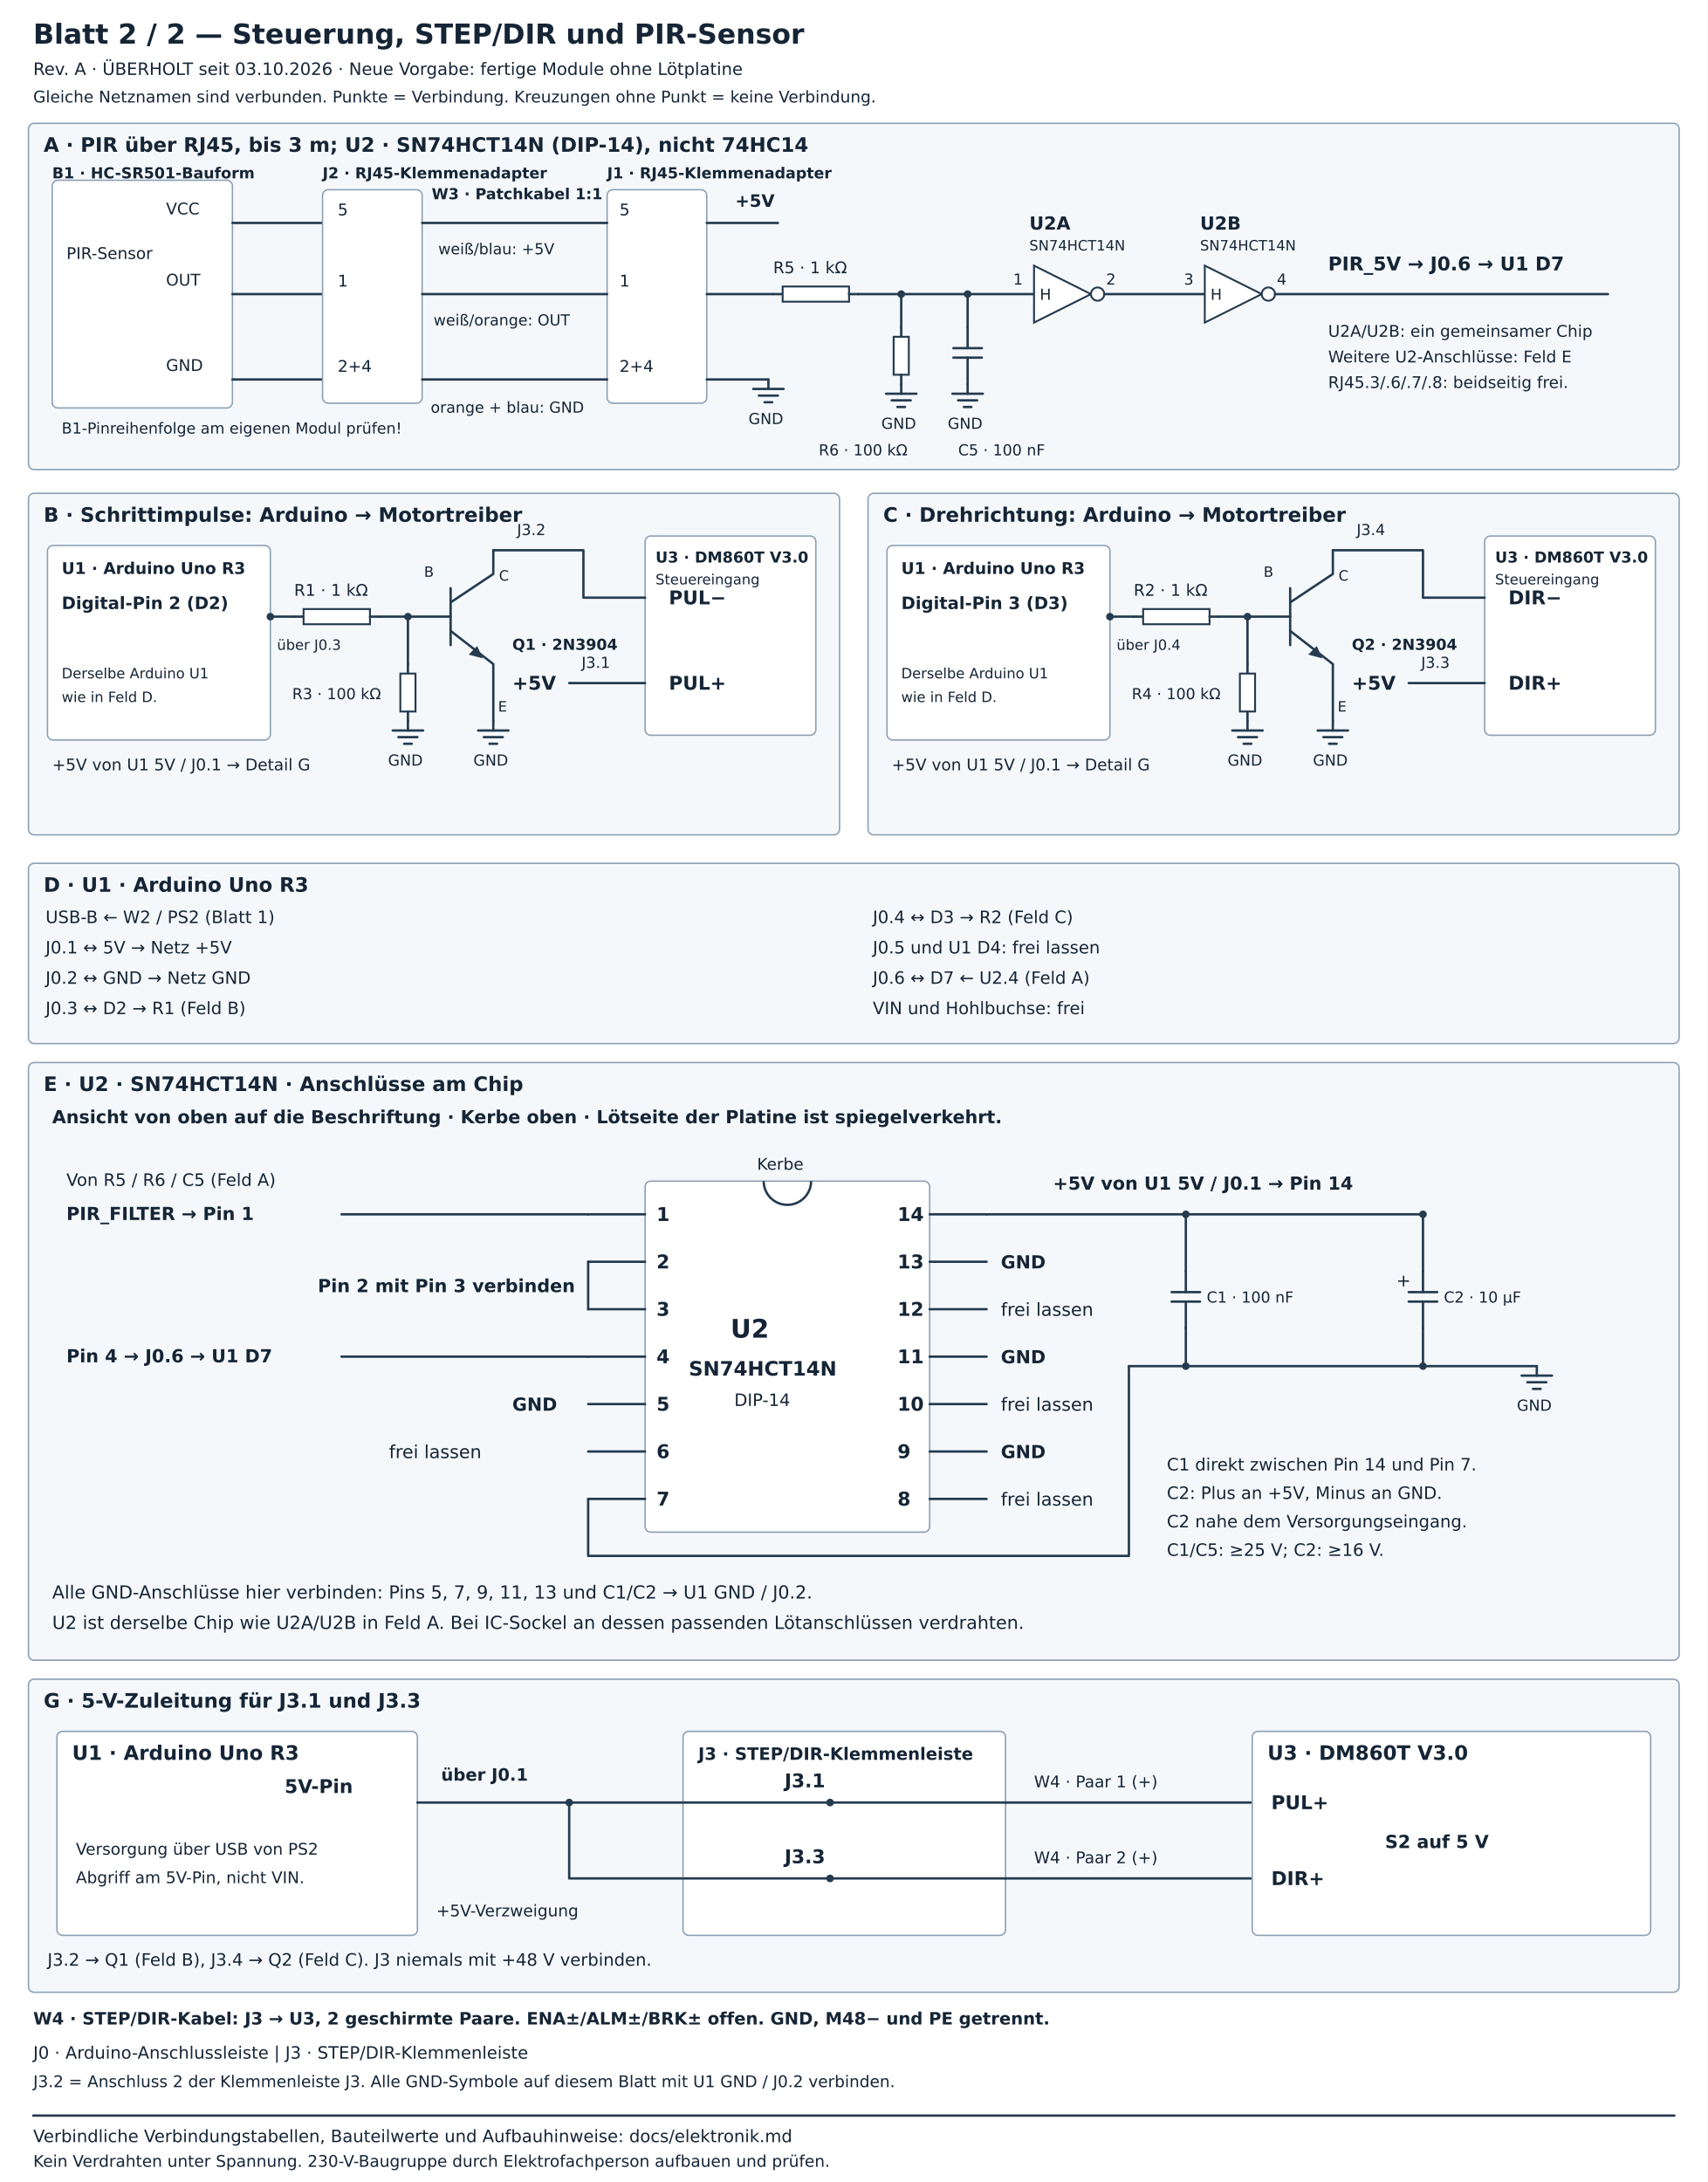
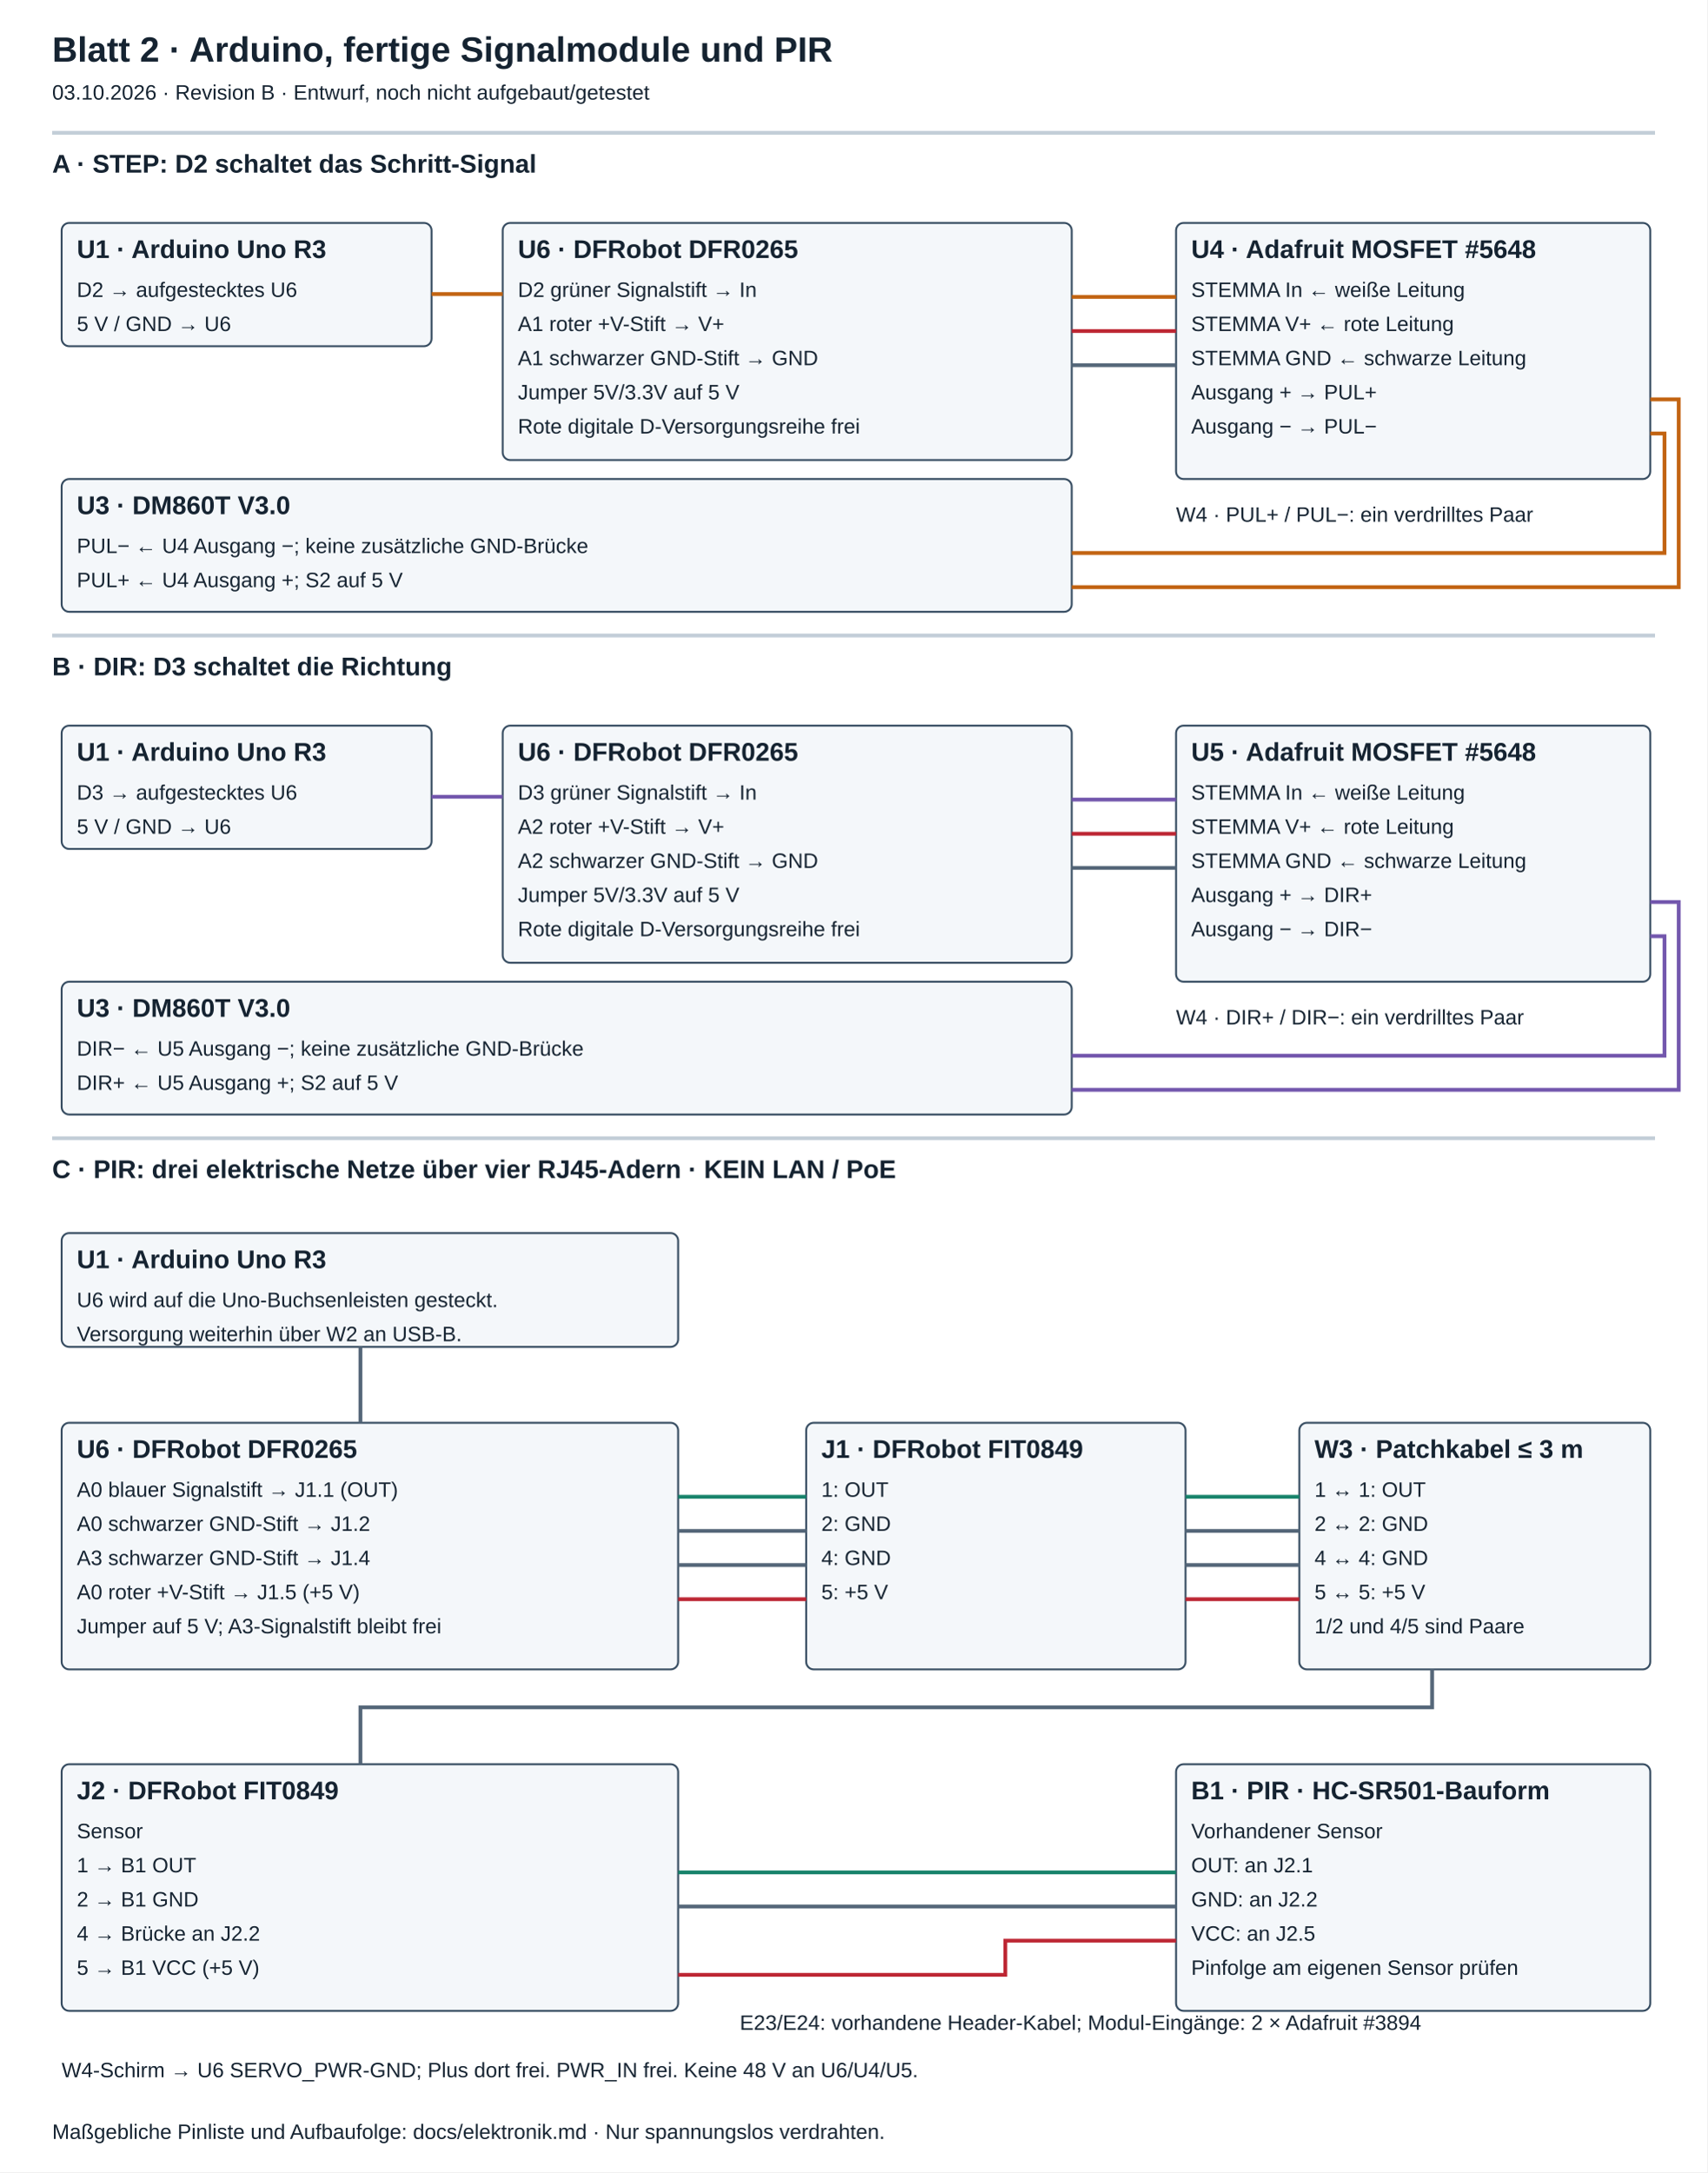
- <svg xmlns="http://www.w3.org/2000/svg" width="1800" height="2300" viewBox="0 0 1800 2300">
-   <style>text{font-family:DejaVu Sans,Arial,sans-serif;fill:#152536} .wire{fill:none;stroke:#253b50;stroke-width:2.5;stroke-linecap:round;stroke-linejoin:round}</style>
-   <rect width="1800" height="2300" fill="white" />
-   <text x="35" y="46" font-size="29" font-weight="bold">Blatt 2 / 2 — Steuerung, STEP/DIR und PIR-Sensor</text>
-   <text x="35" y="79" font-size="18">Rev. A · ÜBERHOLT seit 03.10.2026 · Neue Vorgabe: fertige Module ohne Lötplatine</text>
-   <text x="35" y="108" font-size="17">Gleiche Netznamen sind verbunden. Punkte = Verbindung. Kreuzungen ohne Punkt = keine Verbindung.</text>
-   <rect x="30" y="130" width="1740" height="365" rx="6" fill="#f5f8fb" stroke="#8ca0b3" stroke-width="1.5" />
-   <text x="46" y="160" font-size="21" font-weight="bold">A · PIR über RJ45, bis 3 m; U2 · SN74HCT14N (DIP-14), nicht 74HC14</text>
-   <rect x="55" y="190" width="190" height="240" rx="6" fill="white" stroke="#8ca0b3" stroke-width="1.5" />
-   <text x="55" y="188" font-size="16" font-weight="bold">B1 · HC-SR501-Bauform</text>
-   <text x="175" y="226" font-size="17">VCC</text>
-   <polyline class="wire" points="245,235 340,235" />
-   <text x="175" y="301" font-size="17">OUT</text>
-   <polyline class="wire" points="245,310 340,310" />
-   <text x="175" y="391" font-size="17">GND</text>
-   <polyline class="wire" points="245,400 340,400" />
-   <text x="70" y="273" font-size="17">PIR-Sensor</text>
-   <text x="65" y="457" font-size="16">B1-Pinreihenfolge am eigenen Modul prüfen!</text>
-   <rect x="340" y="200" width="105" height="225" rx="6" fill="white" stroke="#8ca0b3" stroke-width="1.5" />
-   <rect x="640" y="200" width="105" height="225" rx="6" fill="white" stroke="#8ca0b3" stroke-width="1.5" />
-   <text x="340" y="188" font-size="16" font-weight="bold">J2 · RJ45-Klemmenadapter</text>
-   <text x="640" y="188" font-size="16" font-weight="bold">J1 · RJ45-Klemmenadapter</text>
-   <text x="356" y="227" font-size="17">5</text>
-   <text x="653" y="227" font-size="17">5</text>
-   <polyline class="wire" points="445,235 640,235" />
-   <text x="356" y="302" font-size="17">1</text>
-   <text x="653" y="302" font-size="17">1</text>
-   <polyline class="wire" points="445,310 640,310" />
-   <text x="356" y="392" font-size="17">2+4</text>
-   <text x="653" y="392" font-size="17">2+4</text>
-   <polyline class="wire" points="445,400 640,400" />
-   <text x="455" y="210" font-size="16" font-weight="bold">W3 · Patchkabel 1:1</text>
-   <text x="462" y="268" font-size="16">weiß/blau: +5V</text>
-   <text x="457" y="343" font-size="16">weiß/orange: OUT</text>
-   <text x="454" y="435" font-size="16">orange + blau: GND</text>
-   <polyline class="wire" points="745,235 820,235" />
-   <text x="775" y="218" font-size="18" font-weight="bold">+5V</text>
-   <polyline class="wire" points="745,400 810,400" />
-   <polyline class="wire" points="810,400 810,410" />
-   <polyline class="wire" points="794,410 826,410" />
-   <polyline class="wire" points="800,417 820,417" />
-   <polyline class="wire" points="806,424 814,424" />
-   <text x="789" y="447" font-size="16">GND</text>
-   <polyline class="wire" points="745,310 815,310" />
-   <polyline class="wire" points="815,310 825,310" />
-   <rect x="825" y="302" width="70" height="16" fill="white" stroke="#253b50" stroke-width="2" />
-   <polyline class="wire" points="895,310 905,310" />
-   <text x="815" y="288" font-size="17">R5 · 1 kΩ</text>
-   <polyline class="wire" points="905,310 1090,310" />
-   <circle cx="950" cy="310" r="4" fill="#253b50" />
-   <circle cx="1020" cy="310" r="4" fill="#253b50" />
-   <polyline class="wire" points="950,310 950,345" />
-   <polyline class="wire" points="950,345 950,355" />
-   <rect x="942" y="355" width="16" height="40" fill="white" stroke="#253b50" stroke-width="2" />
-   <polyline class="wire" points="950,395 950,405" />
-   <text x="966" y="380" font-size="16" />
-   <polyline class="wire" points="950,405 950,415" />
-   <polyline class="wire" points="934,415 966,415" />
-   <polyline class="wire" points="940,422 960,422" />
-   <polyline class="wire" points="946,429 954,429" />
-   <text x="929" y="452" font-size="16">GND</text>
-   <polyline class="wire" points="1020,310 1020,345" />
-   <polyline class="wire" points="1020,345 1020,367" />
-   <polyline class="wire" points="1005,367 1035,367" />
-   <polyline class="wire" points="1005,377 1035,377" />
-   <polyline class="wire" points="1020,377 1020,405" />
-   <text x="1042" y="378" font-size="16" />
-   <polyline class="wire" points="1020,405 1020,415" />
-   <polyline class="wire" points="1004,415 1036,415" />
-   <polyline class="wire" points="1010,422 1030,422" />
-   <polyline class="wire" points="1016,429 1024,429" />
-   <text x="999" y="452" font-size="16">GND</text>
-   <text x="863" y="480" font-size="16">R6 · 100 kΩ</text>
-   <text x="1010" y="480" font-size="16">C5 · 100 nF</text>
-   <path d="M1090,280 L1090,340 L1150,310 Z" fill="white" stroke="#253b50" stroke-width="2" />
-   <circle cx="1157" cy="310" r="7" fill="white" stroke="#253b50" stroke-width="2" />
-   <text x="1096" y="316" font-size="16">H</text>
-   <text x="1085" y="242" font-size="19" font-weight="bold">U2A</text>
-   <text x="1085" y="264" font-size="15">SN74HCT14N</text>
-   <text x="1068" y="300" font-size="16">1</text>
-   <text x="1166" y="300" font-size="16">2</text>
-   <polyline class="wire" points="1164,310 1270,310" />
-   <path d="M1270,280 L1270,340 L1330,310 Z" fill="white" stroke="#253b50" stroke-width="2" />
-   <circle cx="1337" cy="310" r="7" fill="white" stroke="#253b50" stroke-width="2" />
-   <text x="1276" y="316" font-size="16">H</text>
-   <text x="1265" y="242" font-size="19" font-weight="bold">U2B</text>
-   <text x="1265" y="264" font-size="15">SN74HCT14N</text>
-   <text x="1248" y="300" font-size="16">3</text>
-   <text x="1346" y="300" font-size="16">4</text>
-   <polyline class="wire" points="1344,310 1695,310" />
-   <text x="1400" y="285" font-size="20" font-weight="bold">PIR_5V → J0.6 → U1 D7</text>
-   <text x="1400" y="355" font-size="17">U2A/U2B: ein gemeinsamer Chip</text>
-   <text x="1400" y="382" font-size="17">Weitere U2-Anschlüsse: Feld E</text>
-   <text x="1400" y="409" font-size="17">RJ45.3/.6/.7/.8: beidseitig frei.</text>
-   <rect x="30" y="520" width="855" height="360" rx="6" fill="#f5f8fb" stroke="#8ca0b3" stroke-width="1.5" />
-   <text x="46" y="550" font-size="21" font-weight="bold">B · Schrittimpulse: Arduino → Motortreiber</text>
-   <rect x="50" y="575" width="235" height="205" rx="6" fill="white" stroke="#8ca0b3" stroke-width="1.5" />
-   <text x="65" y="605" font-size="17" font-weight="bold">U1 · Arduino Uno R3</text>
-   <text x="65" y="642" font-size="18" font-weight="bold">Digital-Pin 2 (D2)</text>
-   <text x="65" y="715" font-size="15">Derselbe Arduino U1</text>
-   <text x="65" y="740" font-size="15">wie in Feld D.</text>
-   <circle cx="285" cy="650" r="4" fill="#253b50" />
-   <polyline class="wire" points="285,650 310,650" />
-   <polyline class="wire" points="310,650 320,650" />
-   <rect x="320" y="642" width="70" height="16" fill="white" stroke="#253b50" stroke-width="2" />
-   <polyline class="wire" points="390,650 400,650" />
-   <text x="310" y="628" font-size="17">R1 · 1 kΩ</text>
-   <text x="292" y="685" font-size="15">über J0.3</text>
-   <polyline class="wire" points="400,650 475,650" />
-   <circle cx="430" cy="650" r="4" fill="#253b50" />
-   <polyline class="wire" points="430,650 430,700" />
-   <polyline class="wire" points="430,700 430,710" />
-   <rect x="422" y="710" width="16" height="40" fill="white" stroke="#253b50" stroke-width="2" />
-   <polyline class="wire" points="430,750 430,760" />
-   <text x="446" y="735" font-size="16" />
-   <polyline class="wire" points="430,760 430,770" />
-   <polyline class="wire" points="414,770 446,770" />
-   <polyline class="wire" points="420,777 440,777" />
-   <polyline class="wire" points="426,784 434,784" />
-   <text x="409" y="807" font-size="16">GND</text>
-   <text x="308" y="737" font-size="16">R3 · 100 kΩ</text>
-   <polyline class="wire" points="475,620 475,680" />
-   <polyline class="wire" points="475,635 520,605 520,580" />
-   <polyline class="wire" points="475,665 520,700 520,760" />
-   <path d="M503,681 L509,694 L494,690 Z" fill="#253b50" />
-   <polyline class="wire" points="520,760 520,770" />
-   <polyline class="wire" points="504,770 536,770" />
-   <polyline class="wire" points="510,777 530,777" />
-   <polyline class="wire" points="516,784 524,784" />
-   <text x="499" y="807" font-size="16">GND</text>
-   <text x="540" y="685" font-size="16" font-weight="bold">Q1 · 2N3904</text>
-   <text x="447" y="608" font-size="15">B</text>
-   <text x="526" y="612" font-size="15">C</text>
-   <text x="525" y="750" font-size="15">E</text>
-   <rect x="680" y="565" width="180" height="210" rx="6" fill="white" stroke="#8ca0b3" stroke-width="1.5" />
-   <text x="691" y="593" font-size="16" font-weight="bold">U3 · DM860T V3.0</text>
-   <text x="691" y="616" font-size="15">Steuereingang</text>
-   <polyline class="wire" points="520,580 615,580 615,630 680,630" />
-   <text x="545" y="564" font-size="16">J3.2</text>
-   <text x="705" y="637" font-size="20" font-weight="bold">PUL−</text>
-   <polyline class="wire" points="600,720 680,720" />
-   <text x="540" y="727" font-size="20" font-weight="bold">+5V</text>
-   <text x="613" y="704" font-size="16">J3.1</text>
-   <text x="705" y="727" font-size="20" font-weight="bold">PUL+</text>
-   <text x="55" y="812" font-size="17">+5V von U1 5V / J0.1 → Detail G</text>
-   <rect x="915" y="520" width="855" height="360" rx="6" fill="#f5f8fb" stroke="#8ca0b3" stroke-width="1.5" />
-   <text x="931" y="550" font-size="21" font-weight="bold">C · Drehrichtung: Arduino → Motortreiber</text>
-   <rect x="935" y="575" width="235" height="205" rx="6" fill="white" stroke="#8ca0b3" stroke-width="1.5" />
-   <text x="950" y="605" font-size="17" font-weight="bold">U1 · Arduino Uno R3</text>
-   <text x="950" y="642" font-size="18" font-weight="bold">Digital-Pin 3 (D3)</text>
-   <text x="950" y="715" font-size="15">Derselbe Arduino U1</text>
-   <text x="950" y="740" font-size="15">wie in Feld D.</text>
-   <circle cx="1170" cy="650" r="4" fill="#253b50" />
-   <polyline class="wire" points="1170,650 1195,650" />
-   <polyline class="wire" points="1195,650 1205,650" />
-   <rect x="1205" y="642" width="70" height="16" fill="white" stroke="#253b50" stroke-width="2" />
-   <polyline class="wire" points="1275,650 1285,650" />
-   <text x="1195" y="628" font-size="17">R2 · 1 kΩ</text>
-   <text x="1177" y="685" font-size="15">über J0.4</text>
-   <polyline class="wire" points="1285,650 1360,650" />
-   <circle cx="1315" cy="650" r="4" fill="#253b50" />
-   <polyline class="wire" points="1315,650 1315,700" />
-   <polyline class="wire" points="1315,700 1315,710" />
-   <rect x="1307" y="710" width="16" height="40" fill="white" stroke="#253b50" stroke-width="2" />
-   <polyline class="wire" points="1315,750 1315,760" />
-   <text x="1331" y="735" font-size="16" />
-   <polyline class="wire" points="1315,760 1315,770" />
-   <polyline class="wire" points="1299,770 1331,770" />
-   <polyline class="wire" points="1305,777 1325,777" />
-   <polyline class="wire" points="1311,784 1319,784" />
-   <text x="1294" y="807" font-size="16">GND</text>
-   <text x="1193" y="737" font-size="16">R4 · 100 kΩ</text>
-   <polyline class="wire" points="1360,620 1360,680" />
-   <polyline class="wire" points="1360,635 1405,605 1405,580" />
-   <polyline class="wire" points="1360,665 1405,700 1405,760" />
-   <path d="M1388,681 L1394,694 L1379,690 Z" fill="#253b50" />
-   <polyline class="wire" points="1405,760 1405,770" />
-   <polyline class="wire" points="1389,770 1421,770" />
-   <polyline class="wire" points="1395,777 1415,777" />
-   <polyline class="wire" points="1401,784 1409,784" />
-   <text x="1384" y="807" font-size="16">GND</text>
-   <text x="1425" y="685" font-size="16" font-weight="bold">Q2 · 2N3904</text>
-   <text x="1332" y="608" font-size="15">B</text>
-   <text x="1411" y="612" font-size="15">C</text>
-   <text x="1410" y="750" font-size="15">E</text>
-   <rect x="1565" y="565" width="180" height="210" rx="6" fill="white" stroke="#8ca0b3" stroke-width="1.5" />
-   <text x="1576" y="593" font-size="16" font-weight="bold">U3 · DM860T V3.0</text>
-   <text x="1576" y="616" font-size="15">Steuereingang</text>
-   <polyline class="wire" points="1405,580 1500,580 1500,630 1565,630" />
-   <text x="1430" y="564" font-size="16">J3.4</text>
-   <text x="1590" y="637" font-size="20" font-weight="bold">DIR−</text>
-   <polyline class="wire" points="1485,720 1565,720" />
-   <text x="1425" y="727" font-size="20" font-weight="bold">+5V</text>
-   <text x="1498" y="704" font-size="16">J3.3</text>
-   <text x="1590" y="727" font-size="20" font-weight="bold">DIR+</text>
-   <text x="940" y="812" font-size="17">+5V von U1 5V / J0.1 → Detail G</text>
-   <rect x="30" y="910" width="1740" height="190" rx="6" fill="#f5f8fb" stroke="#8ca0b3" stroke-width="1.5" />
-   <text x="46" y="940" font-size="21" font-weight="bold">D · U1 · Arduino Uno R3</text>
-   <text x="48" y="973" font-size="18">USB-B ← W2 / PS2 (Blatt 1)</text>
-   <text x="48" y="1005" font-size="18">J0.1 ↔ 5V → Netz +5V</text>
-   <text x="48" y="1037" font-size="18">J0.2 ↔ GND → Netz GND</text>
-   <text x="48" y="1069" font-size="18">J0.3 ↔ D2 → R1 (Feld B)</text>
-   <text x="920" y="973" font-size="18">J0.4 ↔ D3 → R2 (Feld C)</text>
-   <text x="920" y="1005" font-size="18">J0.5 und U1 D4: frei lassen</text>
-   <text x="920" y="1037" font-size="18">J0.6 ↔ D7 ← U2.4 (Feld A)</text>
-   <text x="920" y="1069" font-size="18">VIN und Hohlbuchse: frei</text>
-   <g transform="translate(0,-200)">
-     <rect x="30" y="1320" width="1740" height="630" rx="6" fill="#f5f8fb" stroke="#8ca0b3" stroke-width="1.5" />
-     <text x="46" y="1350" font-size="21" font-weight="bold">E · U2 · SN74HCT14N · Anschlüsse am Chip</text>
-     <text x="55" y="1384" font-size="19" font-weight="bold">Ansicht von oben auf die Beschriftung · Kerbe oben · Lötseite der Platine ist spiegelverkehrt.</text>
-     <rect x="680" y="1445" width="300" height="370" rx="6" fill="white" stroke="#8ca0b3" stroke-width="1.5" />
-     <path d="M805,1445 A25,25 0 0 0 855,1445" fill="none" stroke="#253b50" stroke-width="2.5" />
-     <text x="798" y="1433" font-size="17">Kerbe</text>
-     <text x="770" y="1610" font-size="27" font-weight="bold">U2</text>
-     <text x="726" y="1650" font-size="21" font-weight="bold">SN74HCT14N</text>
-     <text x="774" y="1682" font-size="18">DIP-14</text>
-     <polyline class="wire" points="620,1480 680,1480" />
-     <text x="692" y="1487" font-size="20" font-weight="bold">1</text>
-     <polyline class="wire" points="980,1480 1040,1480" />
-     <text x="946" y="1487" font-size="20" font-weight="bold">14</text>
-     <polyline class="wire" points="620,1530 680,1530" />
-     <text x="692" y="1537" font-size="20" font-weight="bold">2</text>
-     <polyline class="wire" points="980,1530 1040,1530" />
-     <text x="946" y="1537" font-size="20" font-weight="bold">13</text>
-     <polyline class="wire" points="620,1580 680,1580" />
-     <text x="692" y="1587" font-size="20" font-weight="bold">3</text>
-     <polyline class="wire" points="980,1580 1040,1580" />
-     <text x="946" y="1587" font-size="20" font-weight="bold">12</text>
-     <polyline class="wire" points="620,1630 680,1630" />
-     <text x="692" y="1637" font-size="20" font-weight="bold">4</text>
-     <polyline class="wire" points="980,1630 1040,1630" />
-     <text x="946" y="1637" font-size="20" font-weight="bold">11</text>
-     <polyline class="wire" points="620,1680 680,1680" />
-     <text x="692" y="1687" font-size="20" font-weight="bold">5</text>
-     <polyline class="wire" points="980,1680 1040,1680" />
-     <text x="946" y="1687" font-size="20" font-weight="bold">10</text>
-     <polyline class="wire" points="620,1730 680,1730" />
-     <text x="692" y="1737" font-size="20" font-weight="bold">6</text>
-     <polyline class="wire" points="980,1730 1040,1730" />
-     <text x="946" y="1737" font-size="20" font-weight="bold">9</text>
-     <polyline class="wire" points="620,1780 680,1780" />
-     <text x="692" y="1787" font-size="20" font-weight="bold">7</text>
-     <polyline class="wire" points="980,1780 1040,1780" />
-     <text x="946" y="1787" font-size="20" font-weight="bold">8</text>
-     <polyline class="wire" points="360,1480 620,1480" />
-     <text x="70" y="1450" font-size="18">Von R5 / R6 / C5 (Feld A)</text>
-     <text x="70" y="1486" font-size="19" font-weight="bold">PIR_FILTER → Pin 1</text>
-     <polyline class="wire" points="620,1530 620,1580" />
-     <text x="335" y="1562" font-size="19" font-weight="bold">Pin 2 mit Pin 3 verbinden</text>
-     <polyline class="wire" points="360,1630 620,1630" />
-     <text x="70" y="1636" font-size="19" font-weight="bold">Pin 4 → J0.6 → U1 D7</text>
-     <text x="540" y="1687" font-size="19" font-weight="bold">GND</text>
-     <text x="410" y="1737" font-size="19">frei lassen</text>
-     <text x="1055" y="1537" font-size="19" font-weight="bold">GND</text>
-     <text x="1055" y="1587" font-size="19">frei lassen</text>
-     <text x="1055" y="1637" font-size="19" font-weight="bold">GND</text>
-     <text x="1055" y="1687" font-size="19">frei lassen</text>
-     <text x="1055" y="1737" font-size="19" font-weight="bold">GND</text>
-     <text x="1055" y="1787" font-size="19">frei lassen</text>
-     <polyline class="wire" points="1040,1480 1500,1480" />
-     <text x="1110" y="1454" font-size="19" font-weight="bold">+5V von U1 5V / J0.1 → Pin 14</text>
-     <circle cx="1250" cy="1480" r="4" fill="#253b50" />
-     <polyline class="wire" points="1250,1480 1250,1540" />
-     <polyline class="wire" points="1250,1540 1250,1562" />
-     <polyline class="wire" points="1235,1562 1265,1562" />
-     <polyline class="wire" points="1235,1572 1265,1572" />
-     <polyline class="wire" points="1250,1572 1250,1600" />
-     <text x="1272" y="1573" font-size="16">C1 · 100 nF</text>
-     <polyline class="wire" points="1250,1600 1250,1640" />
-     <circle cx="1250" cy="1640" r="4" fill="#253b50" />
-     <circle cx="1500" cy="1480" r="4" fill="#253b50" />
-     <polyline class="wire" points="1500,1480 1500,1540" />
-     <polyline class="wire" points="1500,1540 1500,1562" />
-     <polyline class="wire" points="1485,1562 1515,1562" />
-     <polyline class="wire" points="1485,1572 1515,1572" />
-     <polyline class="wire" points="1500,1572 1500,1600" />
-     <text x="1522" y="1573" font-size="16">C2 · 10 µF</text>
-     <text x="1472" y="1556" font-size="18">+</text>
-     <polyline class="wire" points="1500,1600 1500,1640" />
-     <circle cx="1500" cy="1640" r="4" fill="#253b50" />
-     <polyline class="wire" points="1190,1640 1620,1640" />
-     <polyline class="wire" points="1620,1640 1620,1650" />
-     <polyline class="wire" points="1604,1650 1636,1650" />
-     <polyline class="wire" points="1610,1657 1630,1657" />
-     <polyline class="wire" points="1616,1664 1624,1664" />
-     <text x="1599" y="1687" font-size="16">GND</text>
-     <polyline class="wire" points="1190,1640 1190,1840 620,1840 620,1780" />
-     <text x="1230" y="1750" font-size="18">C1 direkt zwischen Pin 14 und Pin 7.</text>
-     <text x="1230" y="1780" font-size="18">C2: Plus an +5V, Minus an GND.</text>
-     <text x="1230" y="1810" font-size="18">C2 nahe dem Versorgungseingang.</text>
-     <text x="1230" y="1840" font-size="18">C1/C5: ≥25 V; C2: ≥16 V.</text>
-     <text x="55" y="1885" font-size="19">Alle GND-Anschlüsse hier verbinden: Pins 5, 7, 9, 11, 13 und C1/C2 → U1 GND / J0.2.</text>
-     <text x="55" y="1917" font-size="19">U2 ist derselbe Chip wie U2A/U2B in Feld A. Bei IC-Sockel an dessen passenden Lötanschlüssen verdrahten.</text>
-   </g>
-   <g transform="translate(0,450)">
-     <rect x="30" y="1320" width="1740" height="330" rx="6" fill="#f5f8fb" stroke="#8ca0b3" stroke-width="1.5" />
-     <text x="46" y="1350" font-size="21" font-weight="bold">G · 5-V-Zuleitung für J3.1 und J3.3</text>
-     <rect x="60" y="1375" width="380" height="215" rx="6" fill="white" stroke="#8ca0b3" stroke-width="1.5" />
-     <text x="76" y="1405" font-size="21" font-weight="bold">U1 · Arduino Uno R3</text>
-     <text x="300" y="1440" font-size="20" font-weight="bold">5V-Pin</text>
-     <text x="80" y="1505" font-size="17">Versorgung über USB von PS2</text>
-     <text x="80" y="1535" font-size="17">Abgriff am 5V-Pin, nicht VIN.</text>
-     <polyline class="wire" points="440,1450 720,1450" />
-     <text x="465" y="1427" font-size="18" font-weight="bold">über J0.1</text>
-     <circle cx="600" cy="1450" r="4" fill="#253b50" />
-     <polyline class="wire" points="600,1450 600,1530 720,1530" />
-     <text x="460" y="1570" font-size="17">+5V-Verzweigung</text>
-     <rect x="720" y="1375" width="340" height="215" rx="6" fill="white" stroke="#8ca0b3" stroke-width="1.5" />
-     <text x="736" y="1405" font-size="18" font-weight="bold">J3 · STEP/DIR-Klemmenleiste</text>
-     <polyline class="wire" points="720,1450 1060,1450" />
-     <circle cx="875" cy="1450" r="4" fill="#253b50" />
-     <text x="827" y="1434" font-size="20" font-weight="bold">J3.1</text>
-     <polyline class="wire" points="1060,1450 1320,1450" />
-     <text x="1090" y="1434" font-size="17">W4 · Paar 1 (+)</text>
-     <polyline class="wire" points="720,1530 1060,1530" />
-     <circle cx="875" cy="1530" r="4" fill="#253b50" />
-     <text x="827" y="1514" font-size="20" font-weight="bold">J3.3</text>
-     <polyline class="wire" points="1060,1530 1320,1530" />
-     <text x="1090" y="1514" font-size="17">W4 · Paar 2 (+)</text>
-     <rect x="1320" y="1375" width="420" height="215" rx="6" fill="white" stroke="#8ca0b3" stroke-width="1.5" />
-     <text x="1336" y="1405" font-size="21" font-weight="bold">U3 · DM860T V3.0</text>
-     <text x="1340" y="1457" font-size="20" font-weight="bold">PUL+</text>
-     <text x="1340" y="1537" font-size="20" font-weight="bold">DIR+</text>
-     <text x="1460" y="1498" font-size="19" font-weight="bold">S2 auf 5 V</text>
-     <text x="50" y="1622" font-size="18">J3.2 → Q1 (Feld B), J3.4 → Q2 (Feld C). J3 niemals mit +48 V verbinden.</text>
-     <text x="35" y="1684" font-size="18" font-weight="bold">W4 · STEP/DIR-Kabel: J3 → U3, 2 geschirmte Paare. ENA±/ALM±/BRK± offen. GND, M48− und PE getrennt.</text>
-     <text x="35" y="1720" font-size="18">J0 · Arduino-Anschlussleiste   |   J3 · STEP/DIR-Klemmenleiste</text>
-     <text x="35" y="1750" font-size="17">J3.2 = Anschluss 2 der Klemmenleiste J3. Alle GND-Symbole auf diesem Blatt mit U1 GND / J0.2 verbinden.</text>
-   </g>
-   <polyline class="wire" points="35,2230 1765,2230" />
-   <text x="35" y="2258" font-size="18">Verbindliche Verbindungstabellen, Bauteilwerte und Aufbauhinweise: docs/elektronik.md</text>
-   <text x="35" y="2284" font-size="17">Kein Verdrahten unter Spannung. 230-V-Baugruppe durch Elektrofachperson aufbauen und prüfen.</text>
+ <svg xmlns="http://www.w3.org/2000/svg" width="1800" height="2290" viewBox="0 0 1800 2290">
+   <rect width="100%" height="100%" fill="white" />
+   <style>text{font-family:Arial,DejaVu Sans,sans-serif;fill:#152331;font-size:24px} .title{font-size:37px;font-weight:bold}.head{font-size:27px;font-weight:bold}.small{font-size:22px}</style>
+   <text x="55" y="65" class="title">Blatt 2 · Arduino, fertige Signalmodule und PIR</text>
+   <text x="55" y="105" class="small">03.10.2026 · Revision B · Entwurf, noch nicht aufgebaut/getestet</text>
+   <polyline points="55,140 1745,140" fill="none" stroke="#c3ced8" stroke-width="4" />
+   <text x="55" y="182" class="head">A · STEP: D2 schaltet das Schritt-Signal</text>
+   <rect x="65" y="235" width="390" height="130" rx="8" fill="#f4f7fa" stroke="#354b60" stroke-width="2" />
+   <text x="81" y="272" class="head">U1 · Arduino Uno R3</text>
+   <text x="81" y="313" class="small">D2 → aufgestecktes U6</text>
+   <text x="81" y="349" class="small">5 V / GND → U6</text>
+   <rect x="530" y="235" width="600" height="250" rx="8" fill="#f4f7fa" stroke="#354b60" stroke-width="2" />
+   <text x="546" y="272" class="head">U6 · DFRobot DFR0265</text>
+   <text x="546" y="313" class="small">D2 grüner Signalstift → In</text>
+   <text x="546" y="349" class="small">A1 roter +V-Stift → V+</text>
+   <text x="546" y="385" class="small">A1 schwarzer GND-Stift → GND</text>
+   <text x="546" y="421" class="small">Jumper 5V/3.3V auf 5 V</text>
+   <text x="546" y="457" class="small">Rote digitale D-Versorgungsreihe frei</text>
+   <polyline points="455,310 530,310" fill="none" stroke="#c26311" stroke-width="4" />
+   <rect x="1240" y="235" width="500" height="270" rx="8" fill="#f4f7fa" stroke="#354b60" stroke-width="2" />
+   <text x="1256" y="272" class="head">U4 · Adafruit MOSFET #5648</text>
+   <text x="1256" y="313" class="small">STEMMA In ← weiße Leitung</text>
+   <text x="1256" y="349" class="small">STEMMA V+ ← rote Leitung</text>
+   <text x="1256" y="385" class="small">STEMMA GND ← schwarze Leitung</text>
+   <text x="1256" y="421" class="small">Ausgang + → PUL+</text>
+   <text x="1256" y="457" class="small">Ausgang − → PUL−</text>
+   <polyline points="1130,313 1240,313" fill="none" stroke="#c26311" stroke-width="4" />
+   <polyline points="1130,349 1240,349" fill="none" stroke="#bd2734" stroke-width="4" />
+   <polyline points="1130,385 1240,385" fill="none" stroke="#556779" stroke-width="4" />
+   <rect x="65" y="505" width="1065" height="140" rx="8" fill="#f4f7fa" stroke="#354b60" stroke-width="2" />
+   <text x="81" y="542" class="head">U3 · DM860T V3.0</text>
+   <text x="81" y="583" class="small">PUL− ← U4 Ausgang −; keine zusätzliche GND-Brücke</text>
+   <text x="81" y="619" class="small">PUL+ ← U4 Ausgang +; S2 auf 5 V</text>
+   <polyline points="1740,421 1770,421 1770,619 1130,619" fill="none" stroke="#c26311" stroke-width="4" />
+   <polyline points="1740,457 1755,457 1755,583 1130,583" fill="none" stroke="#c26311" stroke-width="4" />
+   <text x="1240" y="550" class="small">W4 · PUL+ / PUL−: ein verdrilltes Paar</text>
+   <polyline points="55,670 1745,670" fill="none" stroke="#c3ced8" stroke-width="4" />
+   <text x="55" y="712" class="head">B · DIR: D3 schaltet die Richtung</text>
+   <rect x="65" y="765" width="390" height="130" rx="8" fill="#f4f7fa" stroke="#354b60" stroke-width="2" />
+   <text x="81" y="802" class="head">U1 · Arduino Uno R3</text>
+   <text x="81" y="843" class="small">D3 → aufgestecktes U6</text>
+   <text x="81" y="879" class="small">5 V / GND → U6</text>
+   <rect x="530" y="765" width="600" height="250" rx="8" fill="#f4f7fa" stroke="#354b60" stroke-width="2" />
+   <text x="546" y="802" class="head">U6 · DFRobot DFR0265</text>
+   <text x="546" y="843" class="small">D3 grüner Signalstift → In</text>
+   <text x="546" y="879" class="small">A2 roter +V-Stift → V+</text>
+   <text x="546" y="915" class="small">A2 schwarzer GND-Stift → GND</text>
+   <text x="546" y="951" class="small">Jumper 5V/3.3V auf 5 V</text>
+   <text x="546" y="987" class="small">Rote digitale D-Versorgungsreihe frei</text>
+   <polyline points="455,840 530,840" fill="none" stroke="#7357ad" stroke-width="4" />
+   <rect x="1240" y="765" width="500" height="270" rx="8" fill="#f4f7fa" stroke="#354b60" stroke-width="2" />
+   <text x="1256" y="802" class="head">U5 · Adafruit MOSFET #5648</text>
+   <text x="1256" y="843" class="small">STEMMA In ← weiße Leitung</text>
+   <text x="1256" y="879" class="small">STEMMA V+ ← rote Leitung</text>
+   <text x="1256" y="915" class="small">STEMMA GND ← schwarze Leitung</text>
+   <text x="1256" y="951" class="small">Ausgang + → DIR+</text>
+   <text x="1256" y="987" class="small">Ausgang − → DIR−</text>
+   <polyline points="1130,843 1240,843" fill="none" stroke="#7357ad" stroke-width="4" />
+   <polyline points="1130,879 1240,879" fill="none" stroke="#bd2734" stroke-width="4" />
+   <polyline points="1130,915 1240,915" fill="none" stroke="#556779" stroke-width="4" />
+   <rect x="65" y="1035" width="1065" height="140" rx="8" fill="#f4f7fa" stroke="#354b60" stroke-width="2" />
+   <text x="81" y="1072" class="head">U3 · DM860T V3.0</text>
+   <text x="81" y="1113" class="small">DIR− ← U5 Ausgang −; keine zusätzliche GND-Brücke</text>
+   <text x="81" y="1149" class="small">DIR+ ← U5 Ausgang +; S2 auf 5 V</text>
+   <polyline points="1740,951 1770,951 1770,1149 1130,1149" fill="none" stroke="#7357ad" stroke-width="4" />
+   <polyline points="1740,987 1755,987 1755,1113 1130,1113" fill="none" stroke="#7357ad" stroke-width="4" />
+   <text x="1240" y="1080" class="small">W4 · DIR+ / DIR−: ein verdrilltes Paar</text>
+   <polyline points="55,1200 1745,1200" fill="none" stroke="#c3ced8" stroke-width="4" />
+   <text x="55" y="1242" class="head">C · PIR: drei elektrische Netze über vier RJ45-Adern · KEIN LAN / PoE</text>
+   <rect x="65" y="1300" width="650" height="120" rx="8" fill="#f4f7fa" stroke="#354b60" stroke-width="2" />
+   <text x="81" y="1337" class="head">U1 · Arduino Uno R3</text>
+   <text x="81" y="1378" class="small">U6 wird auf die Uno-Buchsenleisten gesteckt.</text>
+   <text x="81" y="1414" class="small">Versorgung weiterhin über W2 an USB-B.</text>
+   <rect x="65" y="1500" width="650" height="260" rx="8" fill="#f4f7fa" stroke="#354b60" stroke-width="2" />
+   <text x="81" y="1537" class="head">U6 · DFRobot DFR0265</text>
+   <text x="81" y="1578" class="small">A0 blauer Signalstift → J1.1 (OUT)</text>
+   <text x="81" y="1614" class="small">A0 schwarzer GND-Stift → J1.2</text>
+   <text x="81" y="1650" class="small">A3 schwarzer GND-Stift → J1.4</text>
+   <text x="81" y="1686" class="small">A0 roter +V-Stift → J1.5 (+5 V)</text>
+   <text x="81" y="1722" class="small">Jumper auf 5 V; A3-Signalstift bleibt frei</text>
+   <polyline points="380,1420 380,1500" fill="none" stroke="#556779" stroke-width="4" />
+   <rect x="850" y="1500" width="400" height="260" rx="8" fill="#f4f7fa" stroke="#354b60" stroke-width="2" />
+   <text x="866" y="1537" class="head">J1 · DFRobot FIT0849</text>
+   <text x="866" y="1578" class="small">1: OUT</text>
+   <text x="866" y="1614" class="small">2: GND</text>
+   <text x="866" y="1650" class="small">4: GND</text>
+   <text x="866" y="1686" class="small">5: +5 V</text>
+   <rect x="1370" y="1500" width="370" height="260" rx="8" fill="#f4f7fa" stroke="#354b60" stroke-width="2" />
+   <text x="1386" y="1537" class="head">W3 · Patchkabel ≤ 3 m</text>
+   <text x="1386" y="1578" class="small">1 ↔ 1: OUT</text>
+   <text x="1386" y="1614" class="small">2 ↔ 2: GND</text>
+   <text x="1386" y="1650" class="small">4 ↔ 4: GND</text>
+   <text x="1386" y="1686" class="small">5 ↔ 5: +5 V</text>
+   <text x="1386" y="1722" class="small">1/2 und 4/5 sind Paare</text>
+   <polyline points="715,1578 850,1578" fill="none" stroke="#18836b" stroke-width="4" />
+   <polyline points="1250,1578 1370,1578" fill="none" stroke="#18836b" stroke-width="4" />
+   <polyline points="715,1614 850,1614" fill="none" stroke="#556779" stroke-width="4" />
+   <polyline points="1250,1614 1370,1614" fill="none" stroke="#556779" stroke-width="4" />
+   <polyline points="715,1650 850,1650" fill="none" stroke="#556779" stroke-width="4" />
+   <polyline points="1250,1650 1370,1650" fill="none" stroke="#556779" stroke-width="4" />
+   <polyline points="715,1686 850,1686" fill="none" stroke="#bd2734" stroke-width="4" />
+   <polyline points="1250,1686 1370,1686" fill="none" stroke="#bd2734" stroke-width="4" />
+   <rect x="65" y="1860" width="650" height="260" rx="8" fill="#f4f7fa" stroke="#354b60" stroke-width="2" />
+   <text x="81" y="1897" class="head">J2 · DFRobot FIT0849</text>
+   <text x="81" y="1938" class="small">Sensor</text>
+   <text x="81" y="1974" class="small">1 → B1 OUT</text>
+   <text x="81" y="2010" class="small">2 → B1 GND</text>
+   <text x="81" y="2046" class="small">4 → Brücke an J2.2</text>
+   <text x="81" y="2082" class="small">5 → B1 VCC (+5 V)</text>
+   <polyline points="1510,1760 1510,1800 380,1800 380,1860" fill="none" stroke="#556779" stroke-width="4" />
+   <rect x="1240" y="1860" width="500" height="260" rx="8" fill="#f4f7fa" stroke="#354b60" stroke-width="2" />
+   <text x="1256" y="1897" class="head">B1 · PIR · HC-SR501-Bauform</text>
+   <text x="1256" y="1938" class="small">Vorhandener Sensor</text>
+   <text x="1256" y="1974" class="small">OUT: an J2.1</text>
+   <text x="1256" y="2010" class="small">GND: an J2.2</text>
+   <text x="1256" y="2046" class="small">VCC: an J2.5</text>
+   <text x="1256" y="2082" class="small">Pinfolge am eigenen Sensor prüfen</text>
+   <polyline points="715,1974 1240,1974" fill="none" stroke="#18836b" stroke-width="4" />
+   <polyline points="715,2010 1240,2010" fill="none" stroke="#556779" stroke-width="4" />
+   <polyline points="715,2082 1060,2082 1060,2046 1240,2046" fill="none" stroke="#bd2734" stroke-width="4" />
+   <text x="780" y="2140" class="small">E23/E24: vorhandene Header-Kabel; Modul-Eingänge: 2 × Adafruit #3894</text>
+   <text x="65" y="2190" class="small">W4-Schirm → U6 SERVO_PWR-GND; Plus dort frei. PWR_IN frei. Keine 48 V an U6/U4/U5.</text>
+   <text x="55" y="2255" class="small">Maßgebliche Pinliste und Aufbaufolge: docs/elektronik.md · Nur spannungslos verdrahten.</text>
</svg>
